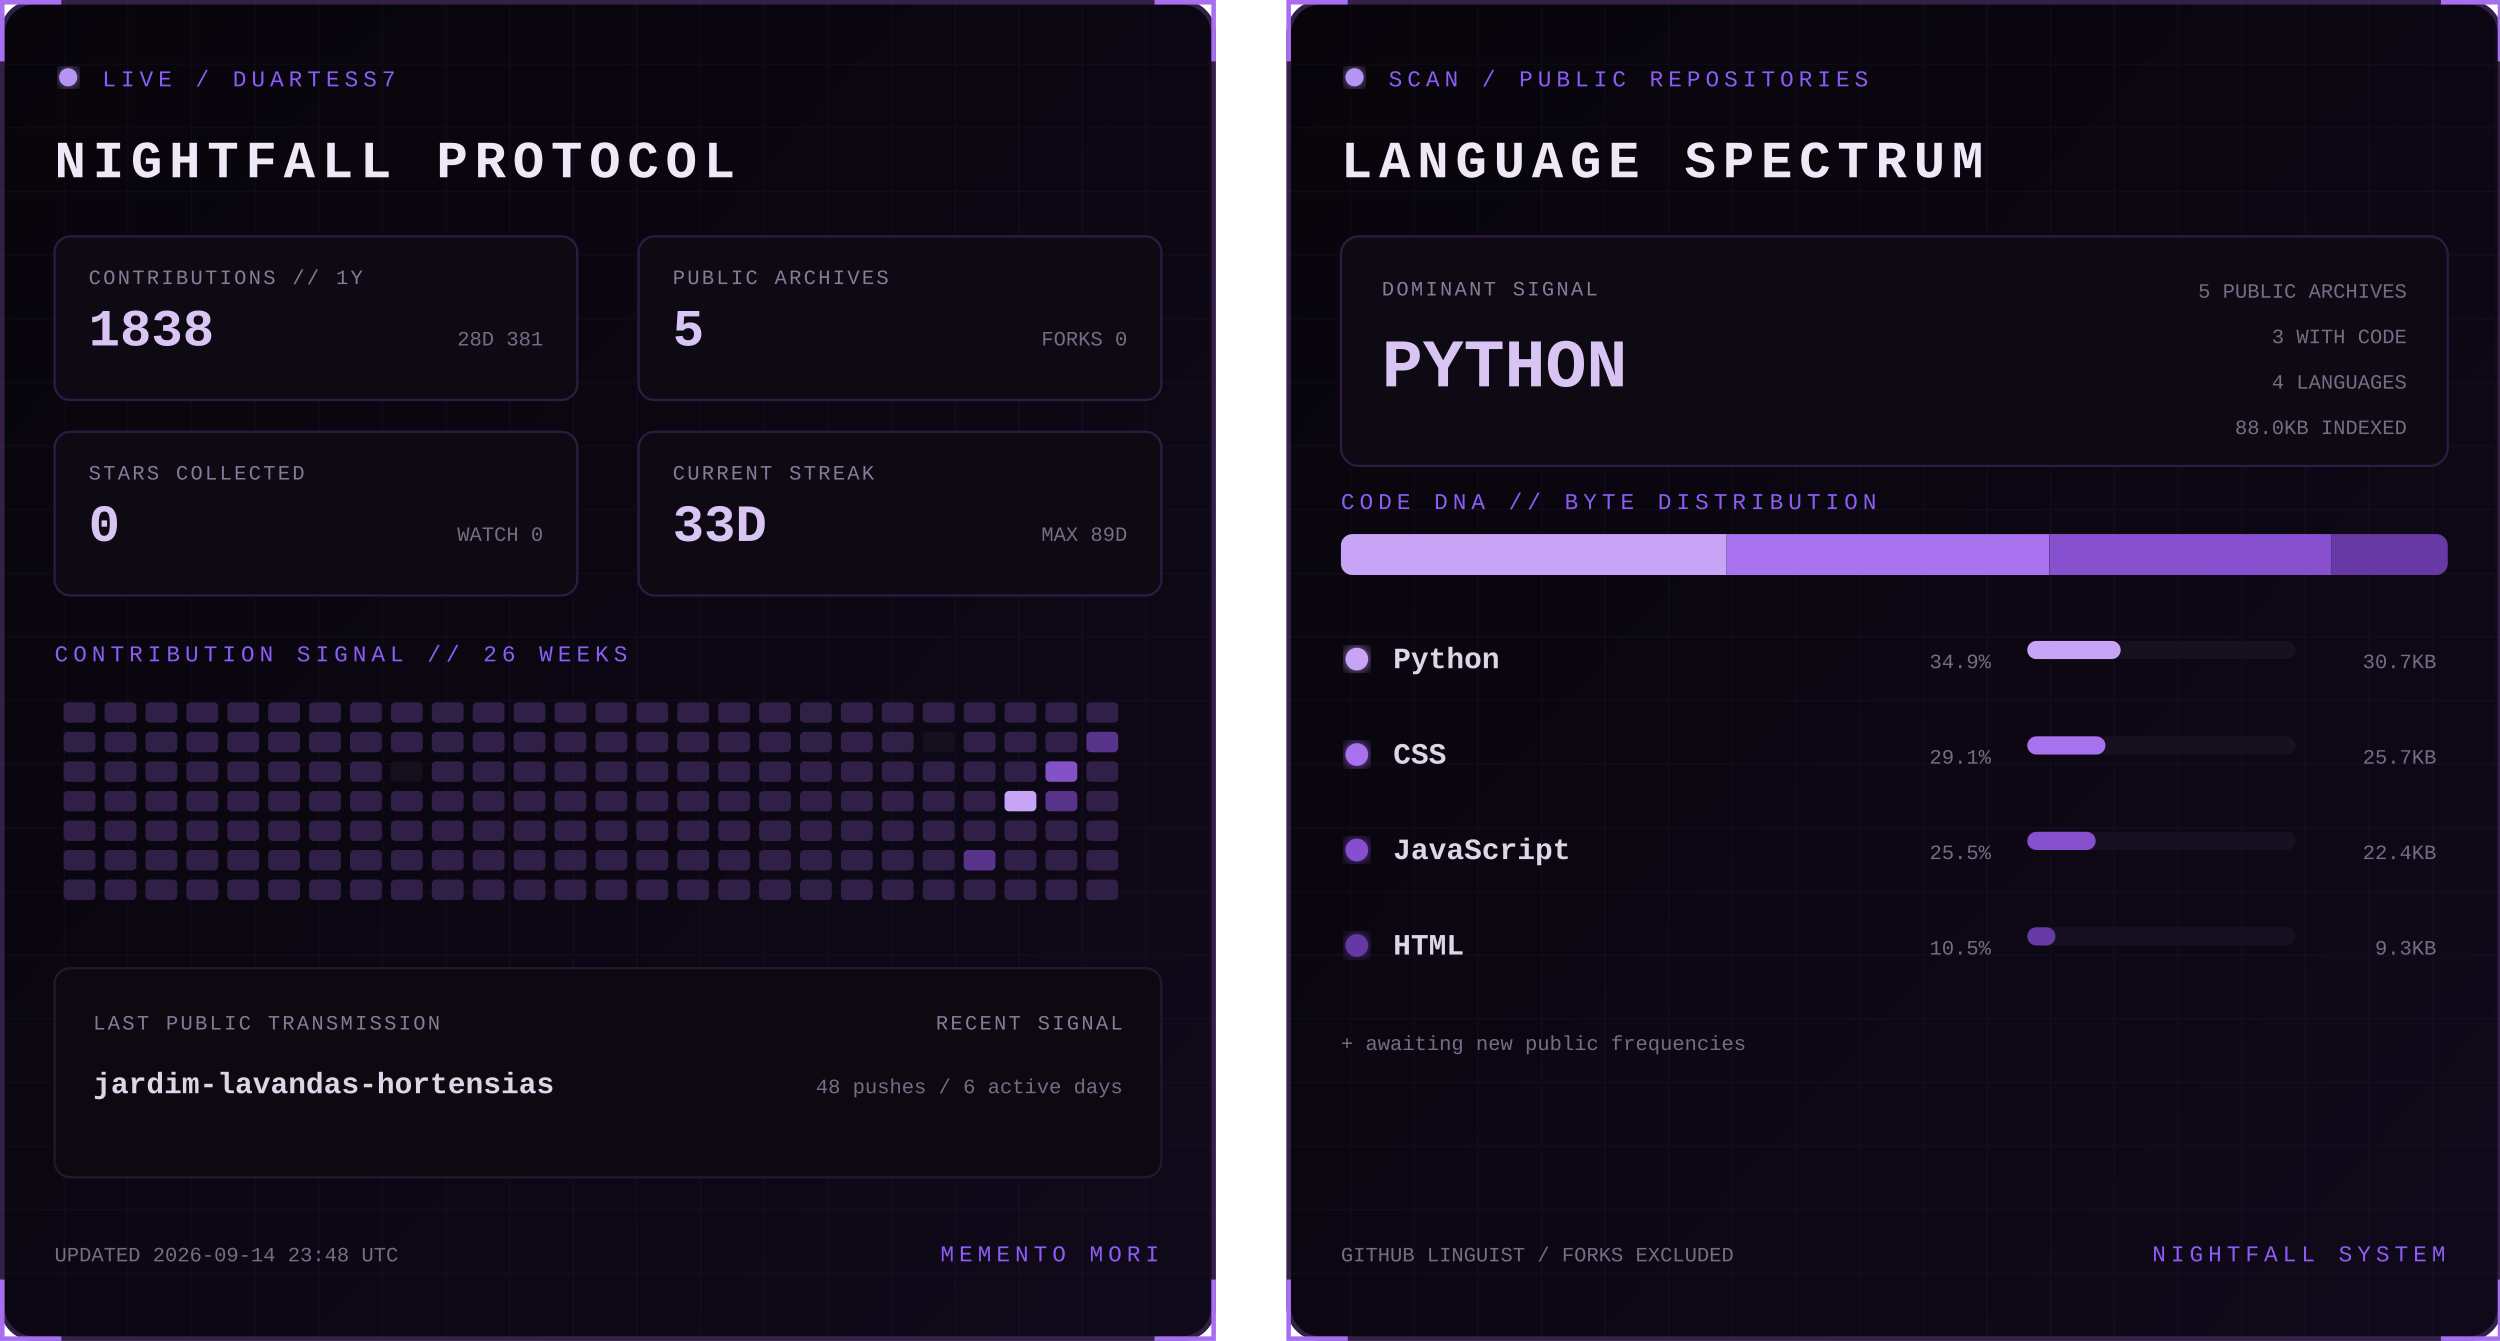
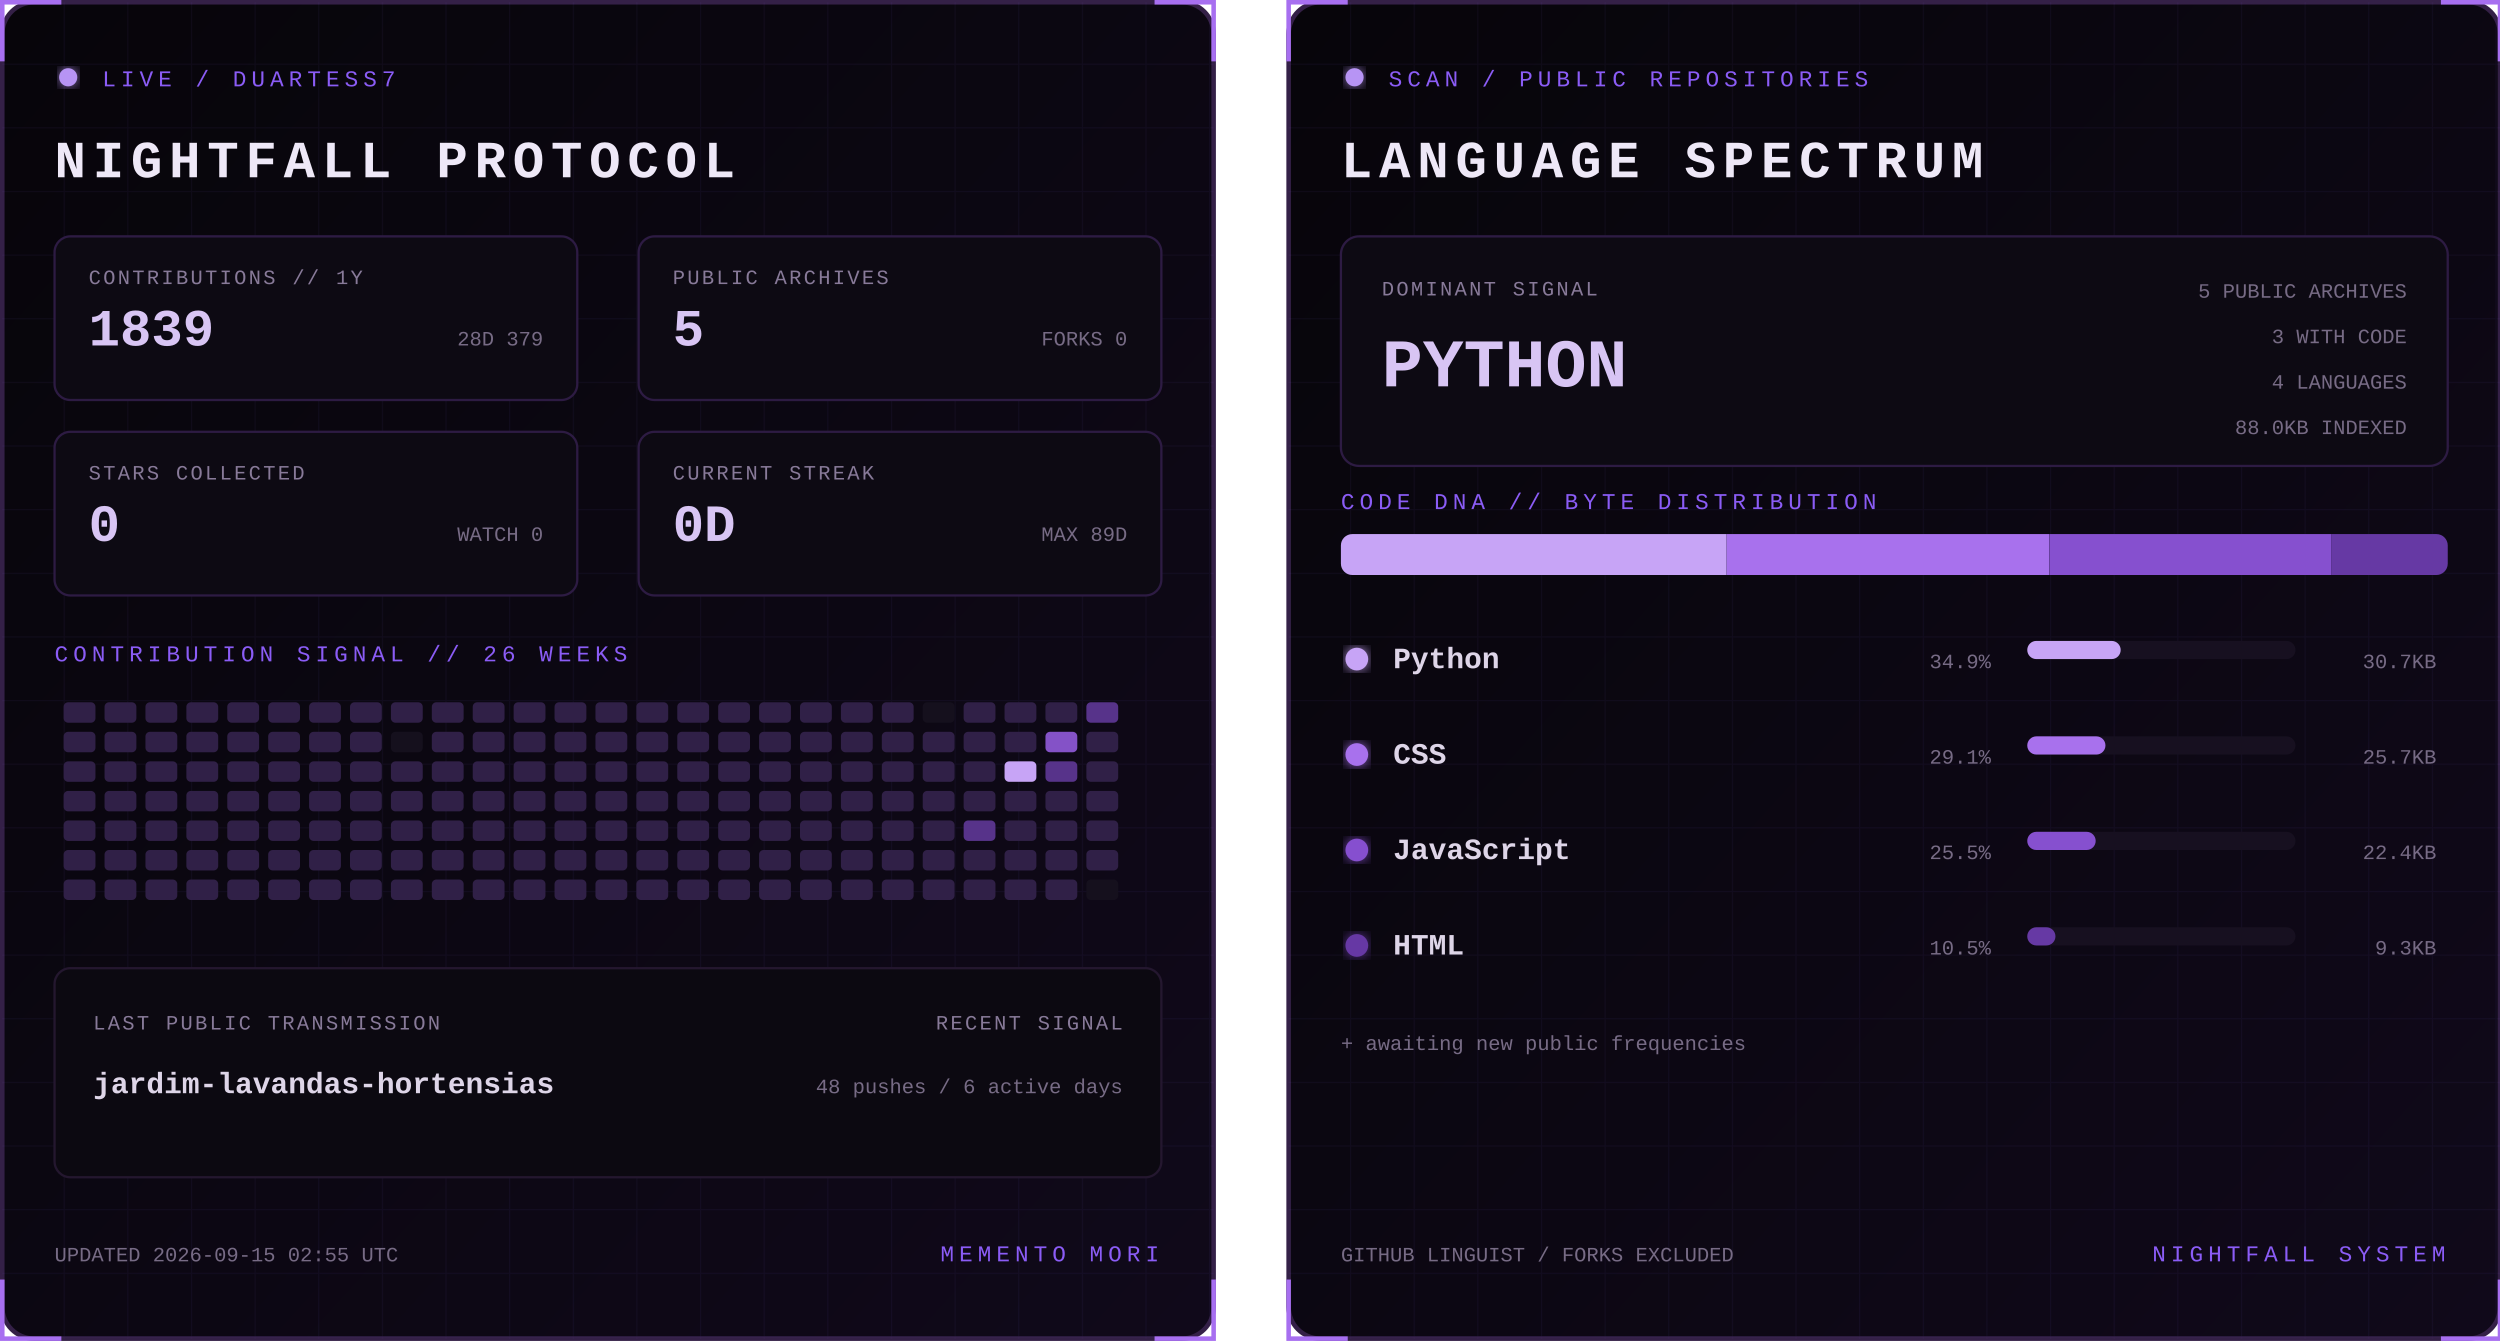
<svg xmlns="http://www.w3.org/2000/svg" width="1100" height="590" viewBox="0 0 1100 590" role="img" aria-labelledby="title desc">
  <defs>
    <linearGradient id="bg" x1="0" y1="0" x2="1" y2="1">
      <stop stop-color="#07050a" />
      <stop offset="1" stop-color="#10091a" />
    </linearGradient>
    <filter id="glow">
      <feGaussianBlur stdDeviation="3" result="b" />
      <feMerge>
        <feMergeNode in="b" />
        <feMergeNode in="SourceGraphic" />
      </feMerge>
    </filter>
    <pattern id="grid" width="28" height="28" patternUnits="userSpaceOnUse">
      <path d="M28 0H0V28" fill="none" stroke="#8b5cf6" stroke-opacity=".055" />
    </pattern>
    <clipPath id="dna">
      <rect x="24" y="235" width="487" height="18" rx="5" />
    </clipPath>
    <style>
      text { font-family: Consolas, 'Courier New', monospace; }
      .kicker { fill:#8b5cf6; font-size:10px; letter-spacing:2.2px; }
      .title { fill:#eee8f7; font-size:23px; font-weight:700; letter-spacing:3px; }
      .label { fill:#887a99; font-size:9px; letter-spacing:1px; }
      .stat { fill:#d8c5f4; font-size:23px; font-weight:700; }
      .detail,.pct { fill:#776b85; font-size:9px; }
      .lang { fill:#ded5e8; font-size:13px; font-weight:700; }
      .hero { fill:#d8c5f4; font-size:30px; font-weight:700; }
      .blink { animation:blink 1.6s step-end infinite; }
      @keyframes blink { 50% { opacity:.25 } }
    </style>
  </defs>
  <g>
    <rect x="1" y="1" width="533" height="588" rx="14" fill="url(#bg)" stroke="#342047" stroke-width="2" />
    <rect x="1" y="1" width="533" height="588" rx="14" fill="url(#grid)" />
    <path d="M27 1H1v26 M508 1h26v26 M534 563v26h-26 M27 589H1v-26" stroke="#a76ff0" stroke-width="2" fill="none" />
    <circle cx="30" cy="34" r="4" fill="#b794f4" filter="url(#glow)" class="blink" />
    <text x="45" y="38" class="kicker">LIVE / DUARTESS7</text>
    <text x="24" y="78" class="title">NIGHTFALL PROTOCOL</text>
    <g transform="translate(24 104)">
      <rect width="230" height="72" rx="7" fill="#0d0a13" stroke="#2d1b43" />
      <text x="15" y="21" class="label">CONTRIBUTIONS // 1Y</text>
-       <text x="15" y="48" class="stat">1838</text>
-       <text x="215" y="48" text-anchor="end" class="detail">28D 381</text>
+       <text x="15" y="48" class="stat">1839</text>
+       <text x="215" y="48" text-anchor="end" class="detail">28D 379</text>
    </g>
    <g transform="translate(281 104)">
      <rect width="230" height="72" rx="7" fill="#0d0a13" stroke="#2d1b43" />
      <text x="15" y="21" class="label">PUBLIC ARCHIVES</text>
      <text x="15" y="48" class="stat">5</text>
      <text x="215" y="48" text-anchor="end" class="detail">FORKS 0</text>
    </g>
    <g transform="translate(24 190)">
      <rect width="230" height="72" rx="7" fill="#0d0a13" stroke="#2d1b43" />
      <text x="15" y="21" class="label">STARS COLLECTED</text>
      <text x="15" y="48" class="stat">0</text>
      <text x="215" y="48" text-anchor="end" class="detail">WATCH 0</text>
    </g>
    <g transform="translate(281 190)">
      <rect width="230" height="72" rx="7" fill="#0d0a13" stroke="#2d1b43" />
      <text x="15" y="21" class="label">CURRENT STREAK</text>
-       <text x="15" y="48" class="stat">33D</text>
+       <text x="15" y="48" class="stat">0D</text>
      <text x="215" y="48" text-anchor="end" class="detail">MAX 89D</text>
    </g>
    <text x="24" y="291" class="kicker">CONTRIBUTION SIGNAL // 26 WEEKS</text>
    <g>
      <rect x="28" y="309" width="14" height="9" rx="2" fill="#302047" />
      <rect x="28" y="322" width="14" height="9" rx="2" fill="#302047" />
      <rect x="28" y="335" width="14" height="9" rx="2" fill="#302047" />
      <rect x="28" y="348" width="14" height="9" rx="2" fill="#302047" />
      <rect x="28" y="361" width="14" height="9" rx="2" fill="#302047" />
      <rect x="28" y="374" width="14" height="9" rx="2" fill="#302047" />
      <rect x="28" y="387" width="14" height="9" rx="2" fill="#302047" />
      <rect x="46" y="309" width="14" height="9" rx="2" fill="#302047" />
      <rect x="46" y="322" width="14" height="9" rx="2" fill="#302047" />
      <rect x="46" y="335" width="14" height="9" rx="2" fill="#302047" />
      <rect x="46" y="348" width="14" height="9" rx="2" fill="#302047" />
      <rect x="46" y="361" width="14" height="9" rx="2" fill="#302047" />
      <rect x="46" y="374" width="14" height="9" rx="2" fill="#302047" />
      <rect x="46" y="387" width="14" height="9" rx="2" fill="#302047" />
      <rect x="64" y="309" width="14" height="9" rx="2" fill="#302047" />
      <rect x="64" y="322" width="14" height="9" rx="2" fill="#302047" />
      <rect x="64" y="335" width="14" height="9" rx="2" fill="#302047" />
      <rect x="64" y="348" width="14" height="9" rx="2" fill="#302047" />
      <rect x="64" y="361" width="14" height="9" rx="2" fill="#302047" />
      <rect x="64" y="374" width="14" height="9" rx="2" fill="#302047" />
      <rect x="64" y="387" width="14" height="9" rx="2" fill="#302047" />
      <rect x="82" y="309" width="14" height="9" rx="2" fill="#302047" />
      <rect x="82" y="322" width="14" height="9" rx="2" fill="#302047" />
      <rect x="82" y="335" width="14" height="9" rx="2" fill="#302047" />
      <rect x="82" y="348" width="14" height="9" rx="2" fill="#302047" />
      <rect x="82" y="361" width="14" height="9" rx="2" fill="#302047" />
      <rect x="82" y="374" width="14" height="9" rx="2" fill="#302047" />
      <rect x="82" y="387" width="14" height="9" rx="2" fill="#302047" />
      <rect x="100" y="309" width="14" height="9" rx="2" fill="#302047" />
      <rect x="100" y="322" width="14" height="9" rx="2" fill="#302047" />
      <rect x="100" y="335" width="14" height="9" rx="2" fill="#302047" />
      <rect x="100" y="348" width="14" height="9" rx="2" fill="#302047" />
      <rect x="100" y="361" width="14" height="9" rx="2" fill="#302047" />
      <rect x="100" y="374" width="14" height="9" rx="2" fill="#302047" />
      <rect x="100" y="387" width="14" height="9" rx="2" fill="#302047" />
      <rect x="118" y="309" width="14" height="9" rx="2" fill="#302047" />
      <rect x="118" y="322" width="14" height="9" rx="2" fill="#302047" />
      <rect x="118" y="335" width="14" height="9" rx="2" fill="#302047" />
      <rect x="118" y="348" width="14" height="9" rx="2" fill="#302047" />
      <rect x="118" y="361" width="14" height="9" rx="2" fill="#302047" />
      <rect x="118" y="374" width="14" height="9" rx="2" fill="#302047" />
      <rect x="118" y="387" width="14" height="9" rx="2" fill="#302047" />
      <rect x="136" y="309" width="14" height="9" rx="2" fill="#302047" />
      <rect x="136" y="322" width="14" height="9" rx="2" fill="#302047" />
      <rect x="136" y="335" width="14" height="9" rx="2" fill="#302047" />
      <rect x="136" y="348" width="14" height="9" rx="2" fill="#302047" />
      <rect x="136" y="361" width="14" height="9" rx="2" fill="#302047" />
      <rect x="136" y="374" width="14" height="9" rx="2" fill="#302047" />
      <rect x="136" y="387" width="14" height="9" rx="2" fill="#302047" />
      <rect x="154" y="309" width="14" height="9" rx="2" fill="#302047" />
      <rect x="154" y="322" width="14" height="9" rx="2" fill="#302047" />
      <rect x="154" y="335" width="14" height="9" rx="2" fill="#302047" />
      <rect x="154" y="348" width="14" height="9" rx="2" fill="#302047" />
      <rect x="154" y="361" width="14" height="9" rx="2" fill="#302047" />
      <rect x="154" y="374" width="14" height="9" rx="2" fill="#302047" />
      <rect x="154" y="387" width="14" height="9" rx="2" fill="#302047" />
      <rect x="172" y="309" width="14" height="9" rx="2" fill="#302047" />
-       <rect x="172" y="322" width="14" height="9" rx="2" fill="#302047" />
-       <rect x="172" y="335" width="14" height="9" rx="2" fill="#15101d" />
+       <rect x="172" y="322" width="14" height="9" rx="2" fill="#15101d" />
+       <rect x="172" y="335" width="14" height="9" rx="2" fill="#302047" />
      <rect x="172" y="348" width="14" height="9" rx="2" fill="#302047" />
      <rect x="172" y="361" width="14" height="9" rx="2" fill="#302047" />
      <rect x="172" y="374" width="14" height="9" rx="2" fill="#302047" />
      <rect x="172" y="387" width="14" height="9" rx="2" fill="#302047" />
      <rect x="190" y="309" width="14" height="9" rx="2" fill="#302047" />
      <rect x="190" y="322" width="14" height="9" rx="2" fill="#302047" />
      <rect x="190" y="335" width="14" height="9" rx="2" fill="#302047" />
      <rect x="190" y="348" width="14" height="9" rx="2" fill="#302047" />
      <rect x="190" y="361" width="14" height="9" rx="2" fill="#302047" />
      <rect x="190" y="374" width="14" height="9" rx="2" fill="#302047" />
      <rect x="190" y="387" width="14" height="9" rx="2" fill="#302047" />
      <rect x="208" y="309" width="14" height="9" rx="2" fill="#302047" />
      <rect x="208" y="322" width="14" height="9" rx="2" fill="#302047" />
      <rect x="208" y="335" width="14" height="9" rx="2" fill="#302047" />
      <rect x="208" y="348" width="14" height="9" rx="2" fill="#302047" />
      <rect x="208" y="361" width="14" height="9" rx="2" fill="#302047" />
      <rect x="208" y="374" width="14" height="9" rx="2" fill="#302047" />
      <rect x="208" y="387" width="14" height="9" rx="2" fill="#302047" />
      <rect x="226" y="309" width="14" height="9" rx="2" fill="#302047" />
      <rect x="226" y="322" width="14" height="9" rx="2" fill="#302047" />
      <rect x="226" y="335" width="14" height="9" rx="2" fill="#302047" />
      <rect x="226" y="348" width="14" height="9" rx="2" fill="#302047" />
      <rect x="226" y="361" width="14" height="9" rx="2" fill="#302047" />
      <rect x="226" y="374" width="14" height="9" rx="2" fill="#302047" />
      <rect x="226" y="387" width="14" height="9" rx="2" fill="#302047" />
      <rect x="244" y="309" width="14" height="9" rx="2" fill="#302047" />
      <rect x="244" y="322" width="14" height="9" rx="2" fill="#302047" />
      <rect x="244" y="335" width="14" height="9" rx="2" fill="#302047" />
      <rect x="244" y="348" width="14" height="9" rx="2" fill="#302047" />
      <rect x="244" y="361" width="14" height="9" rx="2" fill="#302047" />
      <rect x="244" y="374" width="14" height="9" rx="2" fill="#302047" />
      <rect x="244" y="387" width="14" height="9" rx="2" fill="#302047" />
      <rect x="262" y="309" width="14" height="9" rx="2" fill="#302047" />
      <rect x="262" y="322" width="14" height="9" rx="2" fill="#302047" />
      <rect x="262" y="335" width="14" height="9" rx="2" fill="#302047" />
      <rect x="262" y="348" width="14" height="9" rx="2" fill="#302047" />
      <rect x="262" y="361" width="14" height="9" rx="2" fill="#302047" />
      <rect x="262" y="374" width="14" height="9" rx="2" fill="#302047" />
      <rect x="262" y="387" width="14" height="9" rx="2" fill="#302047" />
      <rect x="280" y="309" width="14" height="9" rx="2" fill="#302047" />
      <rect x="280" y="322" width="14" height="9" rx="2" fill="#302047" />
      <rect x="280" y="335" width="14" height="9" rx="2" fill="#302047" />
      <rect x="280" y="348" width="14" height="9" rx="2" fill="#302047" />
      <rect x="280" y="361" width="14" height="9" rx="2" fill="#302047" />
      <rect x="280" y="374" width="14" height="9" rx="2" fill="#302047" />
      <rect x="280" y="387" width="14" height="9" rx="2" fill="#302047" />
      <rect x="298" y="309" width="14" height="9" rx="2" fill="#302047" />
      <rect x="298" y="322" width="14" height="9" rx="2" fill="#302047" />
      <rect x="298" y="335" width="14" height="9" rx="2" fill="#302047" />
      <rect x="298" y="348" width="14" height="9" rx="2" fill="#302047" />
      <rect x="298" y="361" width="14" height="9" rx="2" fill="#302047" />
      <rect x="298" y="374" width="14" height="9" rx="2" fill="#302047" />
      <rect x="298" y="387" width="14" height="9" rx="2" fill="#302047" />
      <rect x="316" y="309" width="14" height="9" rx="2" fill="#302047" />
      <rect x="316" y="322" width="14" height="9" rx="2" fill="#302047" />
      <rect x="316" y="335" width="14" height="9" rx="2" fill="#302047" />
      <rect x="316" y="348" width="14" height="9" rx="2" fill="#302047" />
      <rect x="316" y="361" width="14" height="9" rx="2" fill="#302047" />
      <rect x="316" y="374" width="14" height="9" rx="2" fill="#302047" />
      <rect x="316" y="387" width="14" height="9" rx="2" fill="#302047" />
      <rect x="334" y="309" width="14" height="9" rx="2" fill="#302047" />
      <rect x="334" y="322" width="14" height="9" rx="2" fill="#302047" />
      <rect x="334" y="335" width="14" height="9" rx="2" fill="#302047" />
      <rect x="334" y="348" width="14" height="9" rx="2" fill="#302047" />
      <rect x="334" y="361" width="14" height="9" rx="2" fill="#302047" />
      <rect x="334" y="374" width="14" height="9" rx="2" fill="#302047" />
      <rect x="334" y="387" width="14" height="9" rx="2" fill="#302047" />
      <rect x="352" y="309" width="14" height="9" rx="2" fill="#302047" />
      <rect x="352" y="322" width="14" height="9" rx="2" fill="#302047" />
      <rect x="352" y="335" width="14" height="9" rx="2" fill="#302047" />
      <rect x="352" y="348" width="14" height="9" rx="2" fill="#302047" />
      <rect x="352" y="361" width="14" height="9" rx="2" fill="#302047" />
      <rect x="352" y="374" width="14" height="9" rx="2" fill="#302047" />
      <rect x="352" y="387" width="14" height="9" rx="2" fill="#302047" />
      <rect x="370" y="309" width="14" height="9" rx="2" fill="#302047" />
      <rect x="370" y="322" width="14" height="9" rx="2" fill="#302047" />
      <rect x="370" y="335" width="14" height="9" rx="2" fill="#302047" />
      <rect x="370" y="348" width="14" height="9" rx="2" fill="#302047" />
      <rect x="370" y="361" width="14" height="9" rx="2" fill="#302047" />
      <rect x="370" y="374" width="14" height="9" rx="2" fill="#302047" />
      <rect x="370" y="387" width="14" height="9" rx="2" fill="#302047" />
      <rect x="388" y="309" width="14" height="9" rx="2" fill="#302047" />
      <rect x="388" y="322" width="14" height="9" rx="2" fill="#302047" />
      <rect x="388" y="335" width="14" height="9" rx="2" fill="#302047" />
      <rect x="388" y="348" width="14" height="9" rx="2" fill="#302047" />
      <rect x="388" y="361" width="14" height="9" rx="2" fill="#302047" />
      <rect x="388" y="374" width="14" height="9" rx="2" fill="#302047" />
      <rect x="388" y="387" width="14" height="9" rx="2" fill="#302047" />
-       <rect x="406" y="309" width="14" height="9" rx="2" fill="#302047" />
-       <rect x="406" y="322" width="14" height="9" rx="2" fill="#15101d" />
+       <rect x="406" y="309" width="14" height="9" rx="2" fill="#15101d" />
+       <rect x="406" y="322" width="14" height="9" rx="2" fill="#302047" />
      <rect x="406" y="335" width="14" height="9" rx="2" fill="#302047" />
      <rect x="406" y="348" width="14" height="9" rx="2" fill="#302047" />
      <rect x="406" y="361" width="14" height="9" rx="2" fill="#302047" />
      <rect x="406" y="374" width="14" height="9" rx="2" fill="#302047" />
      <rect x="406" y="387" width="14" height="9" rx="2" fill="#302047" />
      <rect x="424" y="309" width="14" height="9" rx="2" fill="#302047" />
      <rect x="424" y="322" width="14" height="9" rx="2" fill="#302047" />
      <rect x="424" y="335" width="14" height="9" rx="2" fill="#302047" />
      <rect x="424" y="348" width="14" height="9" rx="2" fill="#302047" />
-       <rect x="424" y="361" width="14" height="9" rx="2" fill="#302047" />
-       <rect x="424" y="374" width="14" height="9" rx="2" fill="#57338a" />
+       <rect x="424" y="361" width="14" height="9" rx="2" fill="#57338a" />
+       <rect x="424" y="374" width="14" height="9" rx="2" fill="#302047" />
      <rect x="424" y="387" width="14" height="9" rx="2" fill="#302047" />
      <rect x="442" y="309" width="14" height="9" rx="2" fill="#302047" />
      <rect x="442" y="322" width="14" height="9" rx="2" fill="#302047" />
-       <rect x="442" y="335" width="14" height="9" rx="2" fill="#302047" />
-       <rect x="442" y="348" width="14" height="9" rx="2" fill="#c7a4f6" />
+       <rect x="442" y="335" width="14" height="9" rx="2" fill="#c7a4f6" />
+       <rect x="442" y="348" width="14" height="9" rx="2" fill="#302047" />
      <rect x="442" y="361" width="14" height="9" rx="2" fill="#302047" />
      <rect x="442" y="374" width="14" height="9" rx="2" fill="#302047" />
      <rect x="442" y="387" width="14" height="9" rx="2" fill="#302047" />
      <rect x="460" y="309" width="14" height="9" rx="2" fill="#302047" />
-       <rect x="460" y="322" width="14" height="9" rx="2" fill="#302047" />
-       <rect x="460" y="335" width="14" height="9" rx="2" fill="#8452c7" />
-       <rect x="460" y="348" width="14" height="9" rx="2" fill="#57338a" />
+       <rect x="460" y="322" width="14" height="9" rx="2" fill="#8452c7" />
+       <rect x="460" y="335" width="14" height="9" rx="2" fill="#57338a" />
+       <rect x="460" y="348" width="14" height="9" rx="2" fill="#302047" />
      <rect x="460" y="361" width="14" height="9" rx="2" fill="#302047" />
      <rect x="460" y="374" width="14" height="9" rx="2" fill="#302047" />
      <rect x="460" y="387" width="14" height="9" rx="2" fill="#302047" />
-       <rect x="478" y="309" width="14" height="9" rx="2" fill="#302047" />
-       <rect x="478" y="322" width="14" height="9" rx="2" fill="#57338a" />
+       <rect x="478" y="309" width="14" height="9" rx="2" fill="#57338a" />
+       <rect x="478" y="322" width="14" height="9" rx="2" fill="#302047" />
      <rect x="478" y="335" width="14" height="9" rx="2" fill="#302047" />
      <rect x="478" y="348" width="14" height="9" rx="2" fill="#302047" />
      <rect x="478" y="361" width="14" height="9" rx="2" fill="#302047" />
      <rect x="478" y="374" width="14" height="9" rx="2" fill="#302047" />
-       <rect x="478" y="387" width="14" height="9" rx="2" fill="#302047" />
+       <rect x="478" y="387" width="14" height="9" rx="2" fill="#15101d" />
    </g>
    <rect x="24" y="426" width="487" height="92" rx="7" fill="#0c0911" stroke="#24172f" />
    <text x="41" y="453" class="label">LAST PUBLIC TRANSMISSION</text>
    <text x="41" y="481" class="lang">jardim-lavandas-hortensias</text>
    <text x="494" y="453" text-anchor="end" class="label">RECENT SIGNAL</text>
    <text x="494" y="481" text-anchor="end" class="detail">48 pushes / 6 active days</text>
-     <text x="24" y="555" class="detail">UPDATED 2026-09-14 23:48 UTC</text>
+     <text x="24" y="555" class="detail">UPDATED 2026-09-15 02:55 UTC</text>
    <text x="510" y="555" text-anchor="end" class="kicker">MEMENTO MORI</text>
  </g>
  <g transform="translate(566)">
    <rect x="1" y="1" width="533" height="588" rx="14" fill="url(#bg)" stroke="#342047" stroke-width="2" />
    <rect x="1" y="1" width="533" height="588" rx="14" fill="url(#grid)" />
    <path d="M27 1H1v26 M508 1h26v26 M534 563v26h-26 M27 589H1v-26" stroke="#a76ff0" stroke-width="2" fill="none" />
    <circle cx="30" cy="34" r="4" fill="#b794f4" filter="url(#glow)" class="blink" />
    <text x="45" y="38" class="kicker">SCAN / PUBLIC REPOSITORIES</text>
    <text x="24" y="78" class="title">LANGUAGE SPECTRUM</text>
    <rect x="24" y="104" width="487" height="101" rx="8" fill="#0d0a13" stroke="#2d1b43" />
    <text x="42" y="130" class="label">DOMINANT SIGNAL</text>
    <text x="42" y="170" class="hero">PYTHON</text>
    <text x="493" y="131" text-anchor="end" class="detail">5 PUBLIC ARCHIVES</text>
    <text x="493" y="151" text-anchor="end" class="detail">3 WITH CODE</text>
    <text x="493" y="171" text-anchor="end" class="detail">4 LANGUAGES</text>
    <text x="493" y="191" text-anchor="end" class="detail">88.0KB INDEXED</text>
    <text x="24" y="224" class="kicker">CODE DNA // BYTE DISTRIBUTION</text>
    <rect x="24" y="235" width="487" height="18" rx="5" fill="#171020" />
    <g clip-path="url(#dna)">
      <rect x="24.0" y="235" width="169.7" height="18" fill="#c7a4f6" />
      <rect x="193.7" y="235" width="141.9" height="18" fill="#a871ed" />
      <rect x="335.7" y="235" width="124.0" height="18" fill="#8650cf" />
      <rect x="459.7" y="235" width="51.3" height="18" fill="#6639a4" />
    </g>
    <circle cx="31" cy="290" r="5" fill="#c7a4f6" filter="url(#glow)" />
    <text x="47" y="294" class="lang">Python</text>
    <text x="310" y="294" text-anchor="end" class="pct">34.9%</text>
    <rect x="326" y="282" width="118" height="8" rx="4" fill="#171020" />
    <rect x="326" y="282" width="41.1" height="8" rx="4" fill="#c7a4f6" />
    <text x="506" y="294" text-anchor="end" class="detail">30.7KB</text>
    <circle cx="31" cy="332" r="5" fill="#a871ed" filter="url(#glow)" />
    <text x="47" y="336" class="lang">CSS</text>
    <text x="310" y="336" text-anchor="end" class="pct">29.1%</text>
    <rect x="326" y="324" width="118" height="8" rx="4" fill="#171020" />
    <rect x="326" y="324" width="34.4" height="8" rx="4" fill="#a871ed" />
    <text x="506" y="336" text-anchor="end" class="detail">25.7KB</text>
    <circle cx="31" cy="374" r="5" fill="#8650cf" filter="url(#glow)" />
    <text x="47" y="378" class="lang">JavaScript</text>
    <text x="310" y="378" text-anchor="end" class="pct">25.5%</text>
    <rect x="326" y="366" width="118" height="8" rx="4" fill="#171020" />
    <rect x="326" y="366" width="30.1" height="8" rx="4" fill="#8650cf" />
    <text x="506" y="378" text-anchor="end" class="detail">22.4KB</text>
    <circle cx="31" cy="416" r="5" fill="#6639a4" filter="url(#glow)" />
    <text x="47" y="420" class="lang">HTML</text>
    <text x="310" y="420" text-anchor="end" class="pct">10.5%</text>
    <rect x="326" y="408" width="118" height="8" rx="4" fill="#171020" />
    <rect x="326" y="408" width="12.4" height="8" rx="4" fill="#6639a4" />
    <text x="506" y="420" text-anchor="end" class="detail">9.3KB</text>
    <text x="24" y="462" class="detail">+ awaiting new public frequencies</text>
    <text x="24" y="555" class="detail">GITHUB LINGUIST / FORKS EXCLUDED</text>
    <text x="510" y="555" text-anchor="end" class="kicker">NIGHTFALL SYSTEM</text>
  </g>
</svg>
